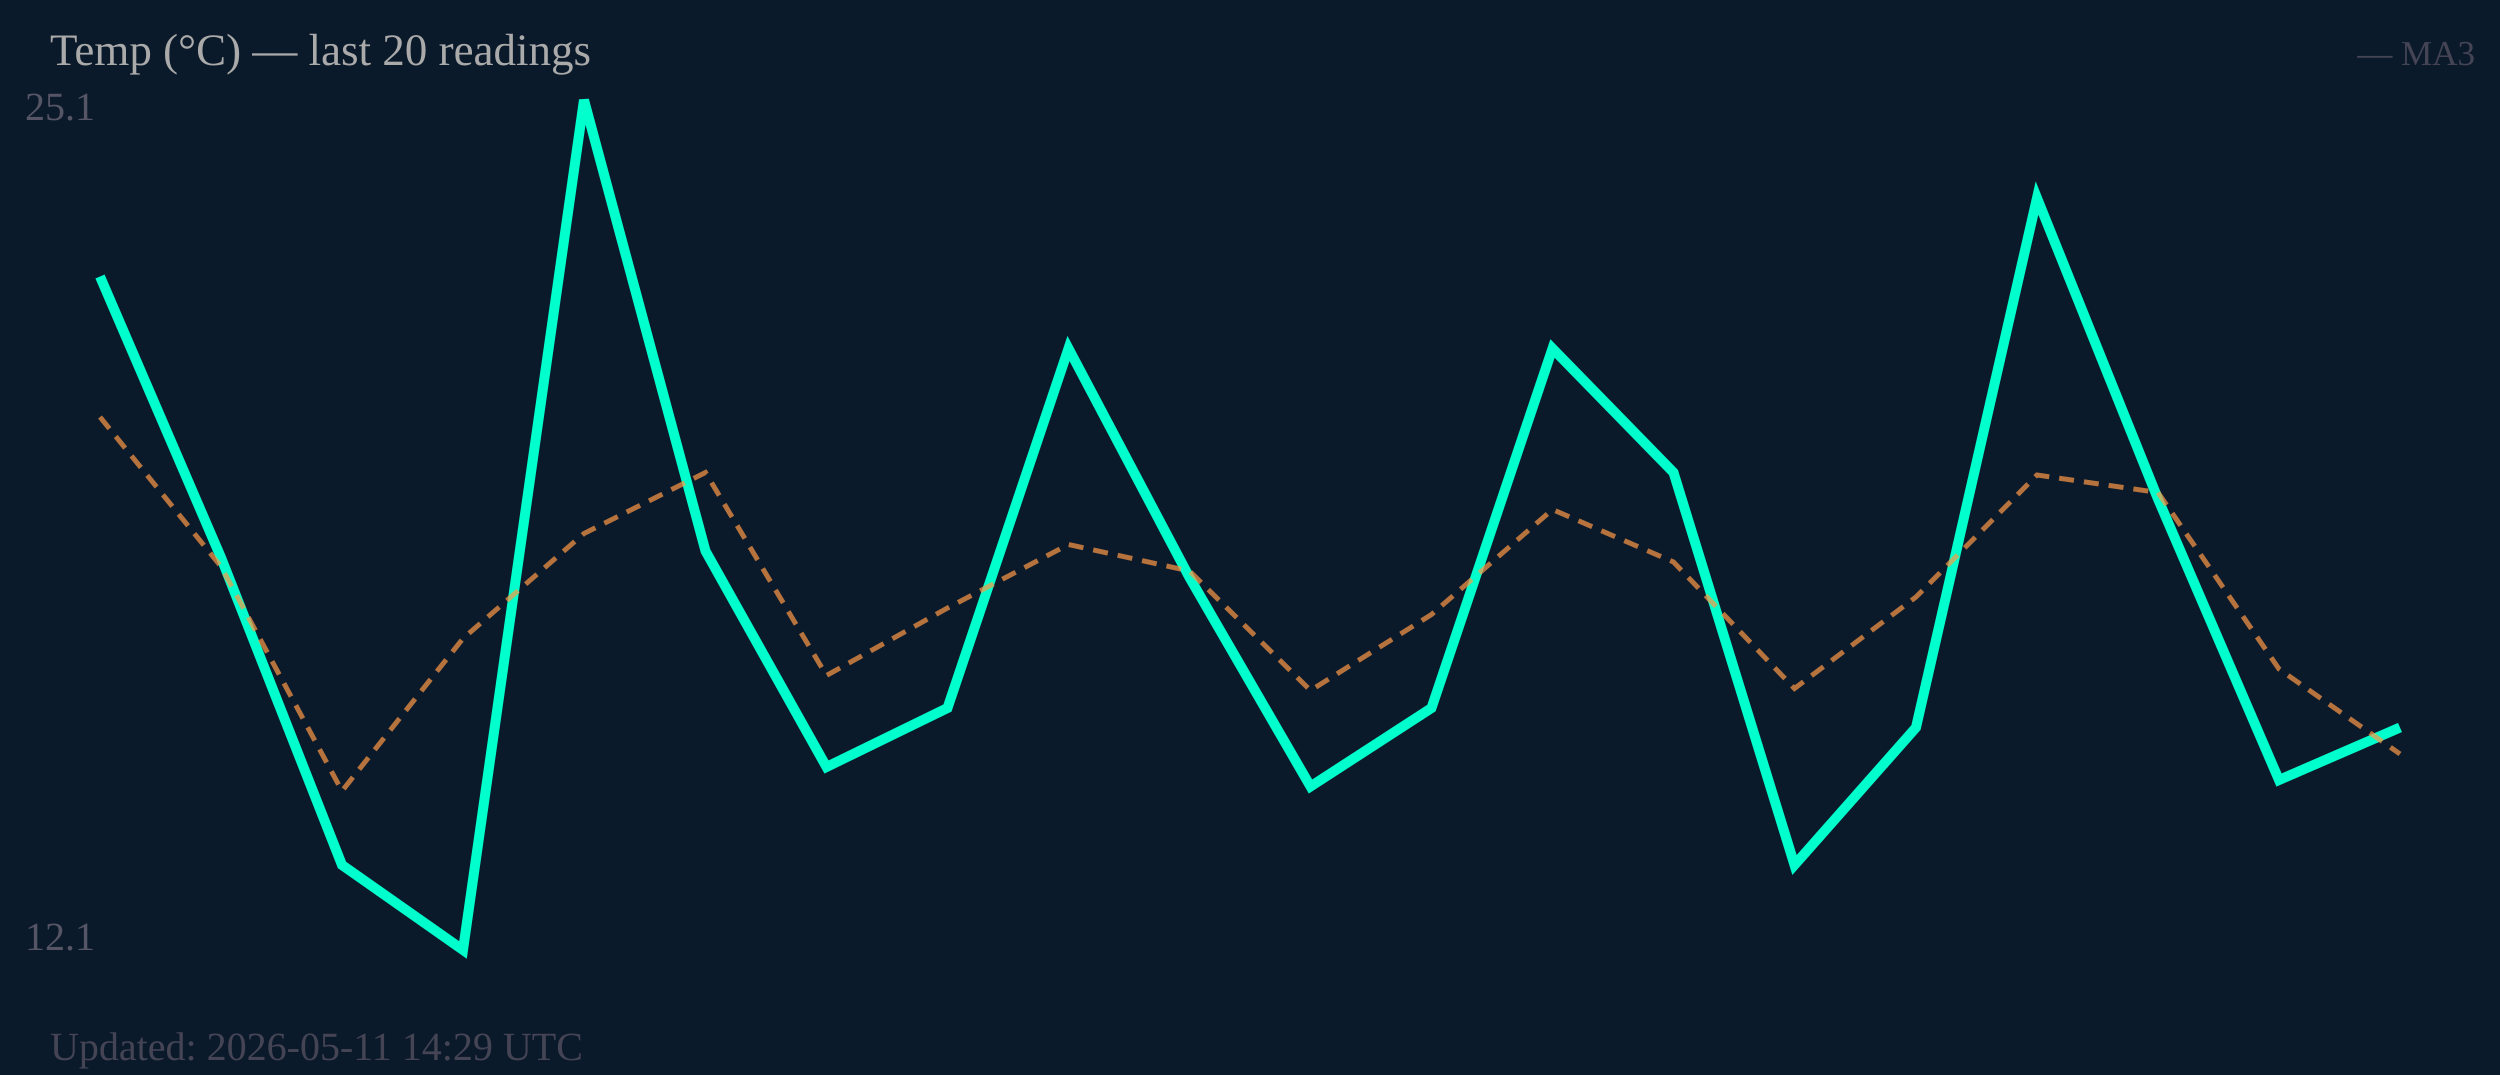
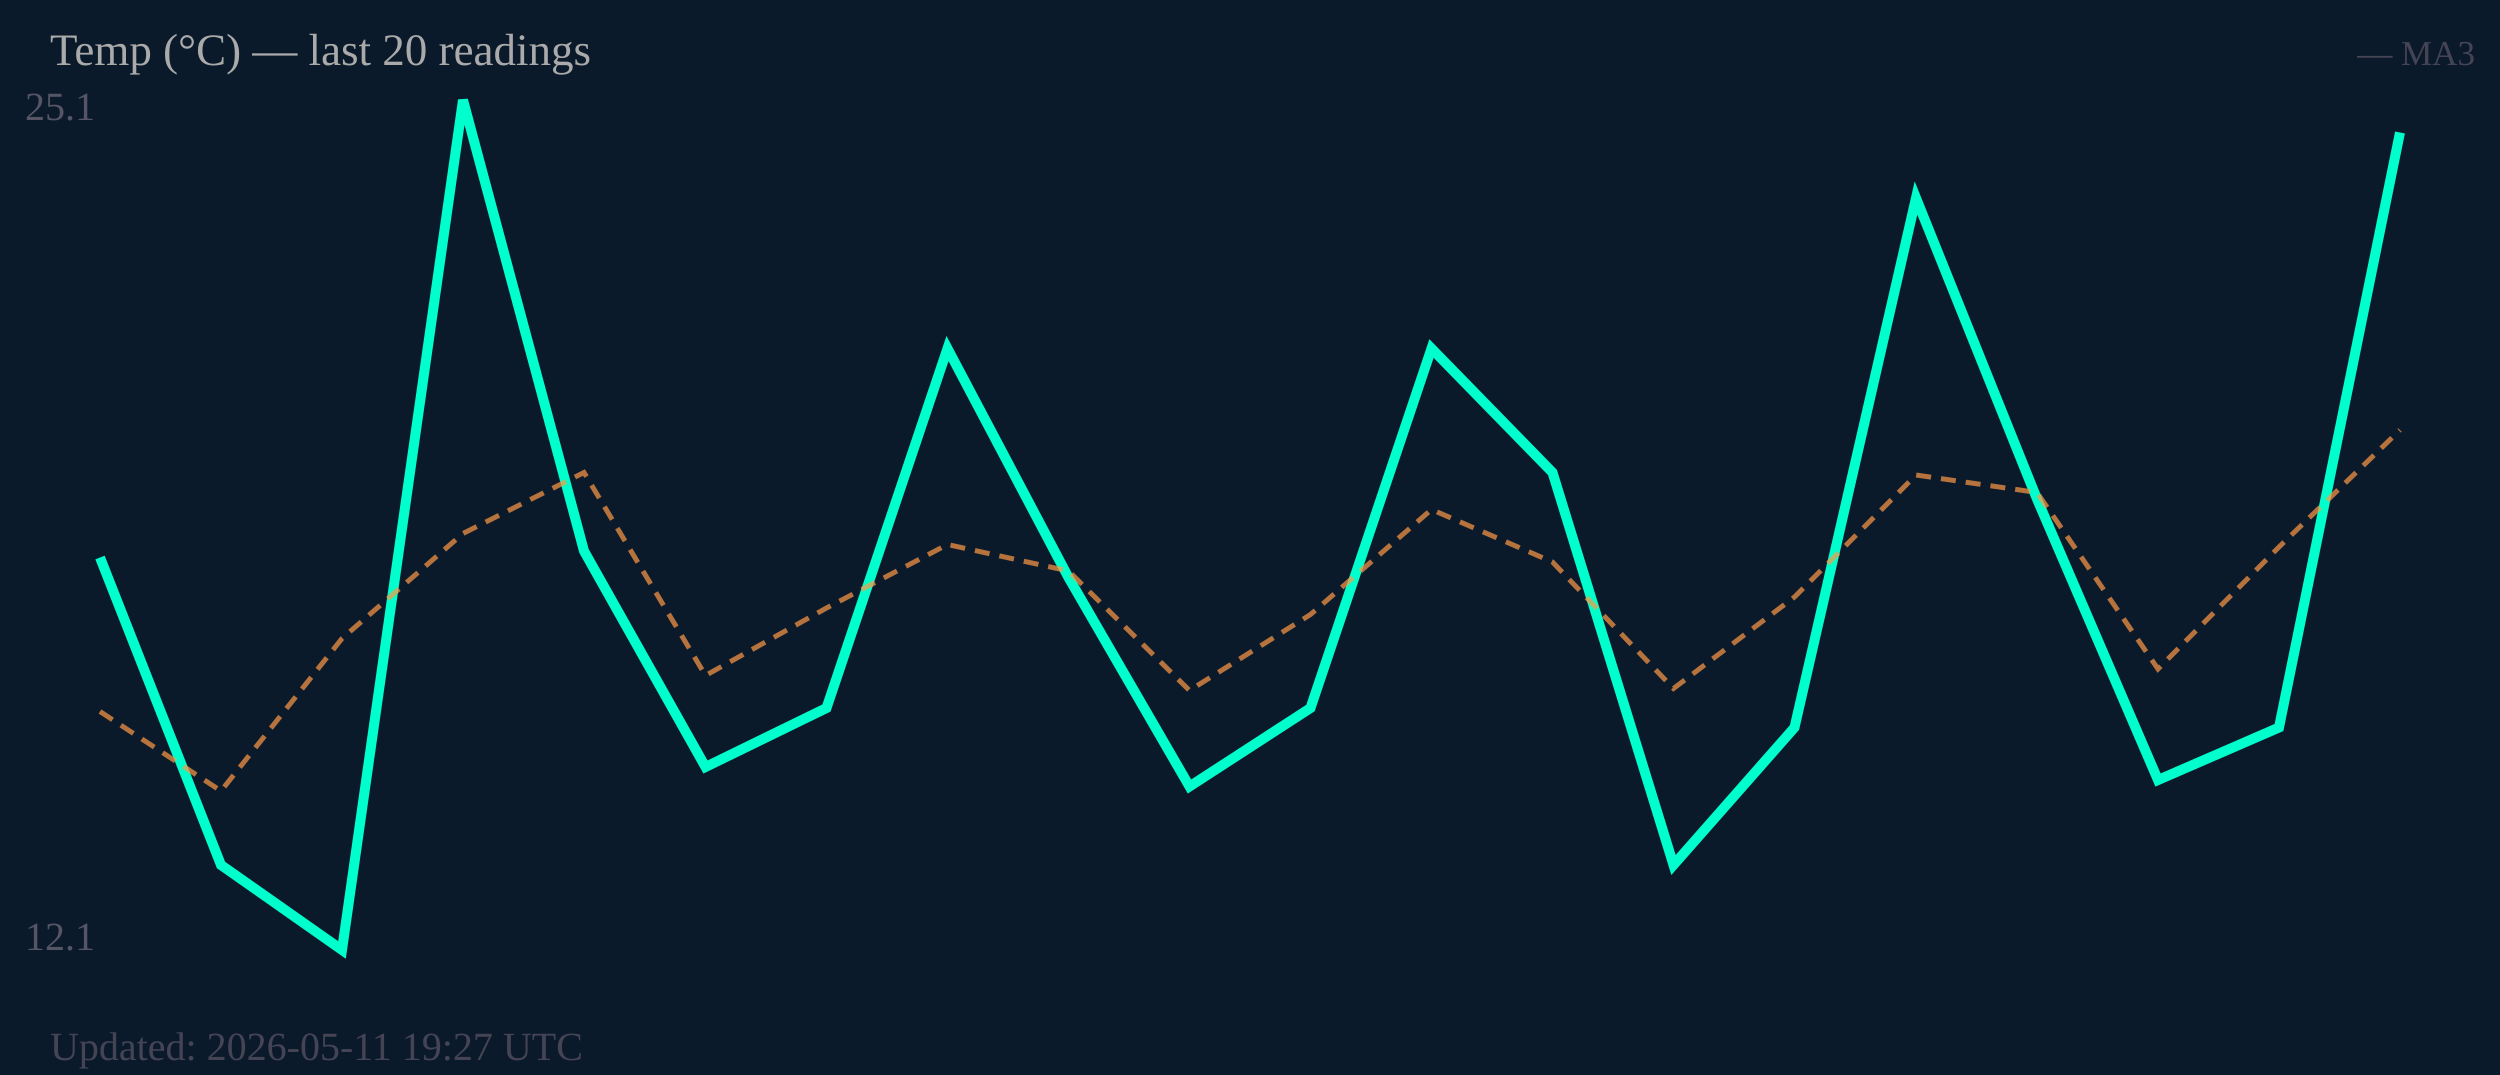
<svg xmlns="http://www.w3.org/2000/svg" width="500" height="215" viewBox="0 0 500 215">
  <rect width="500" height="215" fill="#0b1a2a" />
  <text x="5" y="24" font-size="8" fill="#556">25.1</text>
  <text x="5" y="190" font-size="8" fill="#556">12.1</text>
-   <polyline fill="none" stroke="#00ffcc" stroke-width="2" points="20.0,55.3 44.2,111.5 68.4,173.0 92.6,190.0 116.8,20.0 141.1,110.2 165.3,153.4 189.5,141.6 213.7,69.7 237.9,115.5 262.1,157.3 286.3,141.6 310.5,69.7 334.7,94.5 358.9,173.0 383.2,145.5 407.4,39.6 431.6,99.8 455.8,156.0 480.0,145.5" />
-   <polyline fill="none" stroke="#ff9944" stroke-width="1" stroke-dasharray="3,2" opacity="0.7" points="20.0,83.4 44.2,113.3 68.4,158.2 92.6,127.7 116.8,106.7 141.1,94.5 165.3,135.1 189.5,121.6 213.7,108.9 237.9,114.2 262.1,138.1 286.3,122.9 310.5,101.9 334.7,112.4 358.9,137.7 383.2,119.4 407.4,95.0 431.6,98.5 455.8,133.8 480.0,150.8" />
+   <polyline fill="none" stroke="#00ffcc" stroke-width="2" points="20.0,111.5 44.2,173.0 68.4,190.0 92.6,20.0 116.8,110.2 141.1,153.4 165.3,141.6 189.5,69.7 213.7,115.5 237.9,157.3 262.1,141.6 286.3,69.7 310.5,94.5 334.7,173.0 358.9,145.5 383.2,39.6 407.4,99.8 431.6,156.0 455.8,145.5 480.0,26.5" />
+   <polyline fill="none" stroke="#ff9944" stroke-width="1" stroke-dasharray="3,2" opacity="0.7" points="20.0,142.3 44.2,158.2 68.4,127.7 92.6,106.7 116.8,94.5 141.1,135.1 165.3,121.6 189.5,108.9 213.7,114.2 237.9,138.1 262.1,122.9 286.3,101.9 310.5,112.4 334.7,137.7 358.9,119.4 383.2,95.0 407.4,98.5 431.6,133.8 455.8,109.4 480.0,86.0" />
  <text x="10" y="13" font-size="9" fill="#aaa">Temp (°C) — last 20 readings</text>
  <text x="495" y="13" font-size="7" fill="#445" text-anchor="end">— MA3</text>
-   <text x="10" y="212" font-size="8" fill="#445">Updated: 2026-05-11 14:29 UTC</text>
+   <text x="10" y="212" font-size="8" fill="#445">Updated: 2026-05-11 19:27 UTC</text>
</svg>
